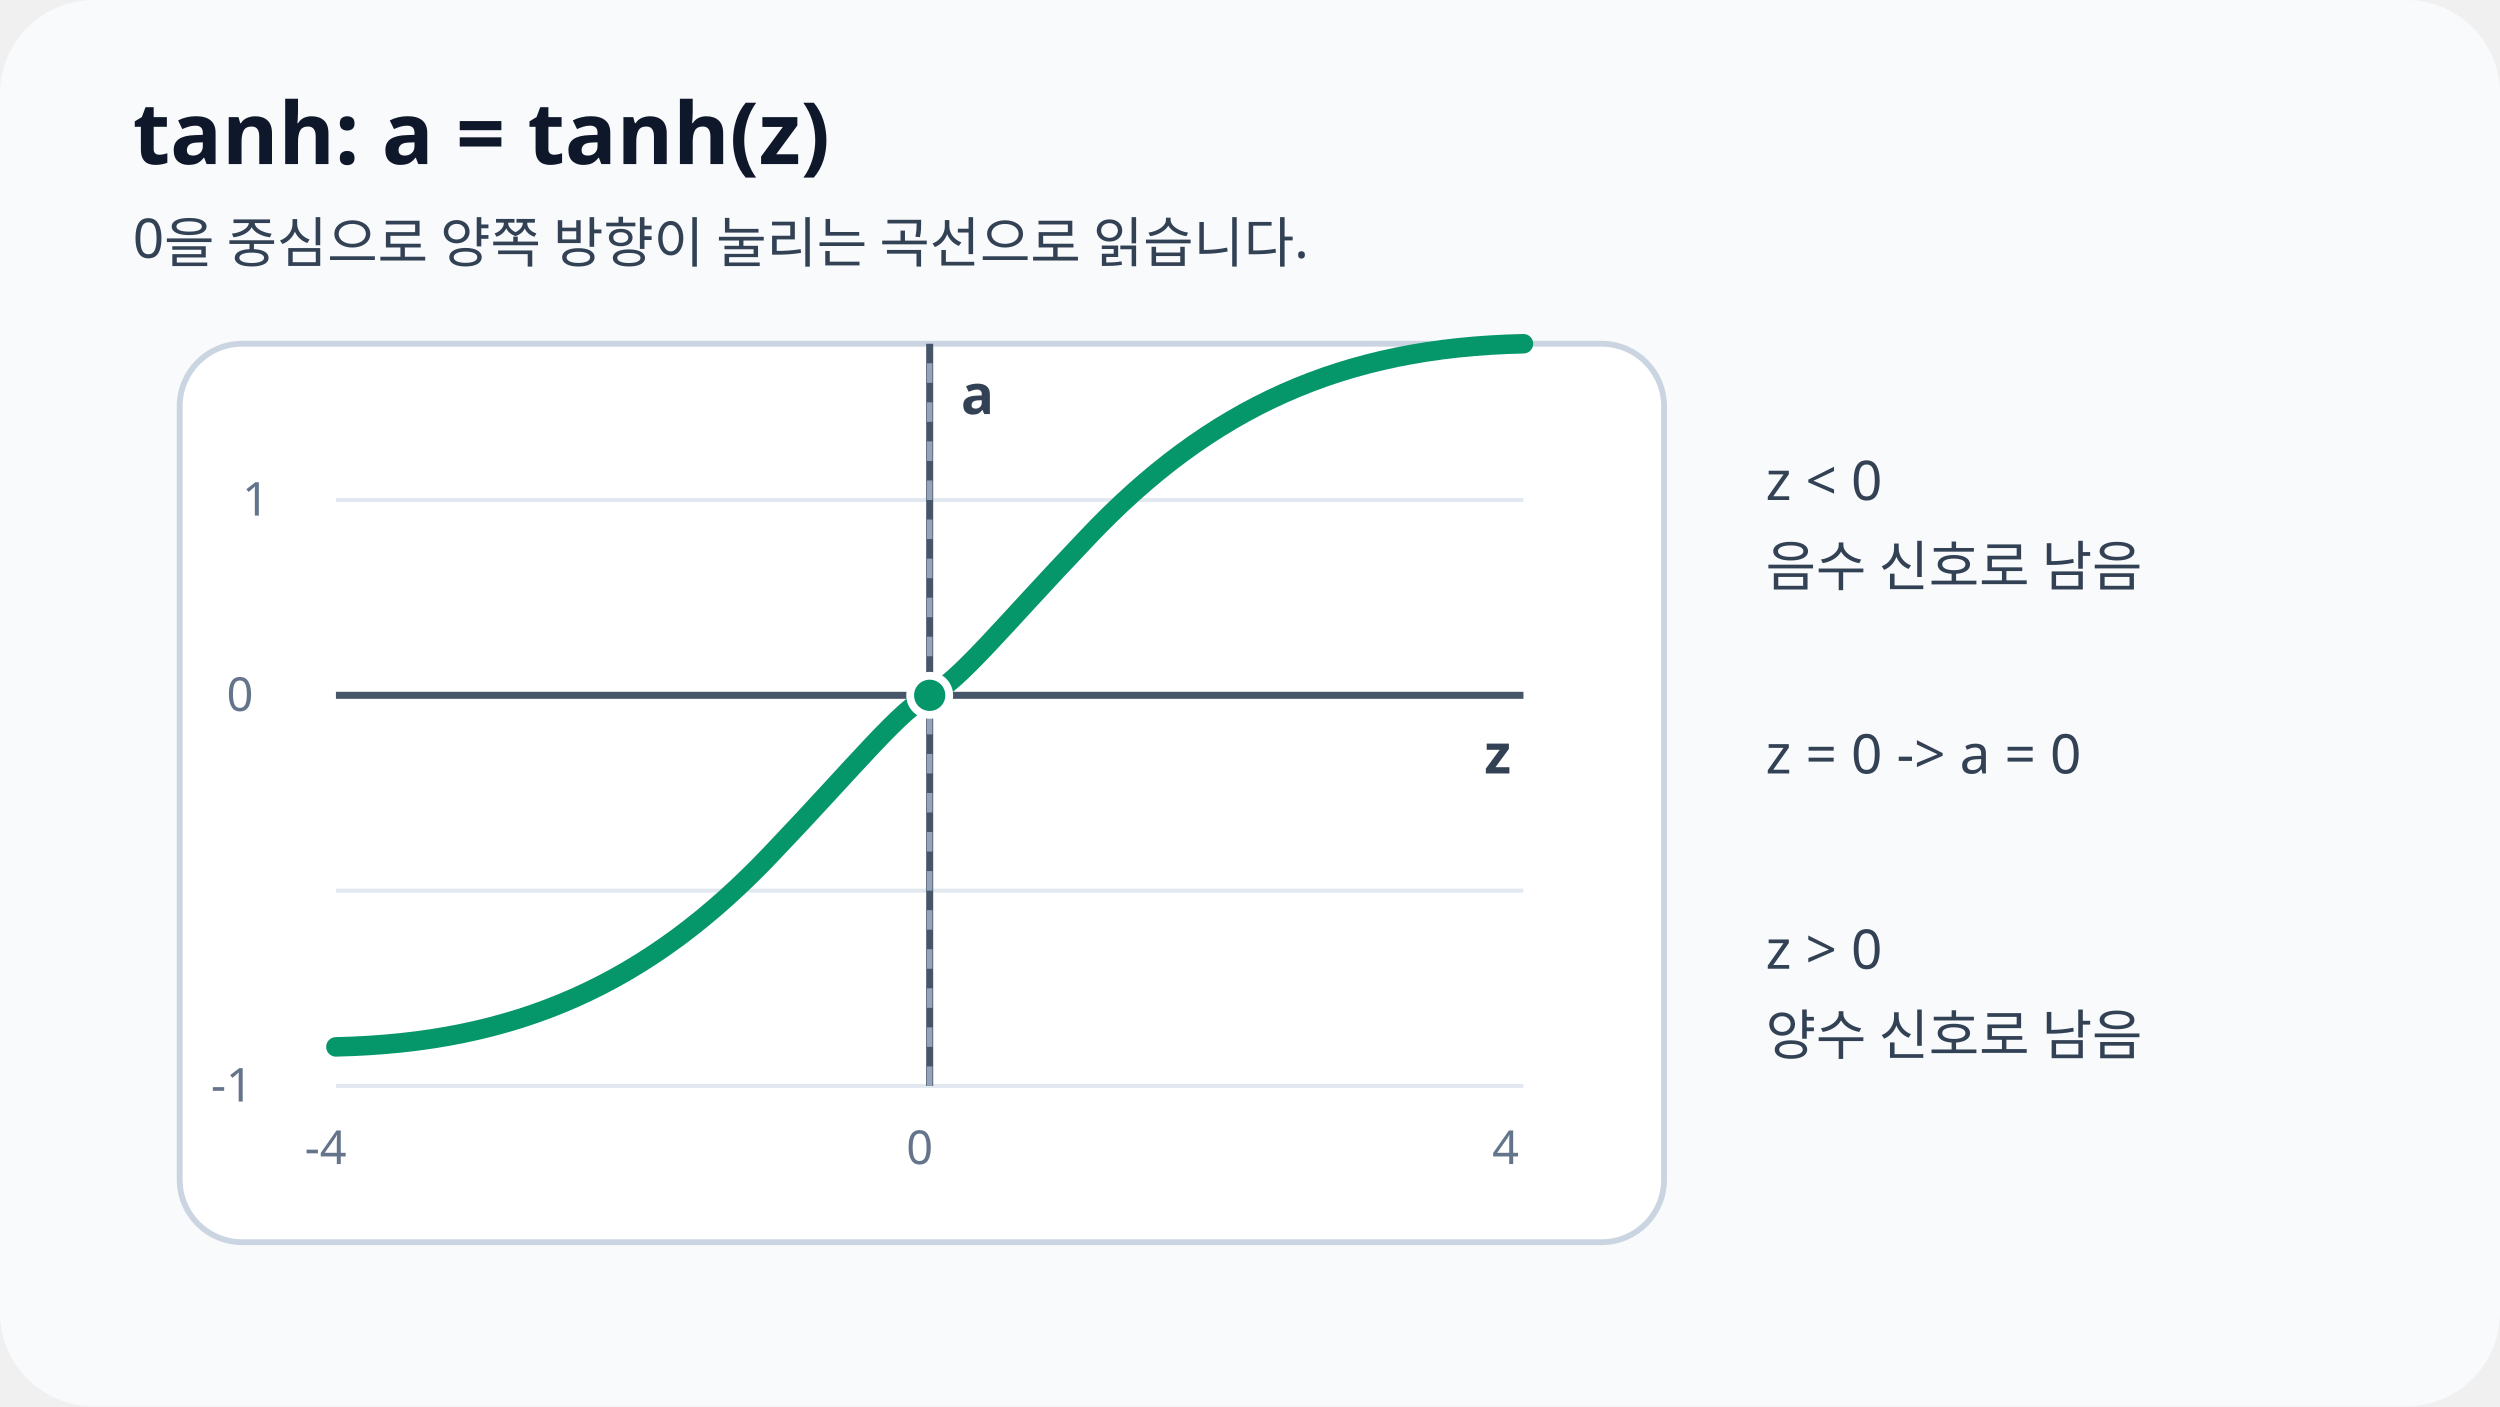
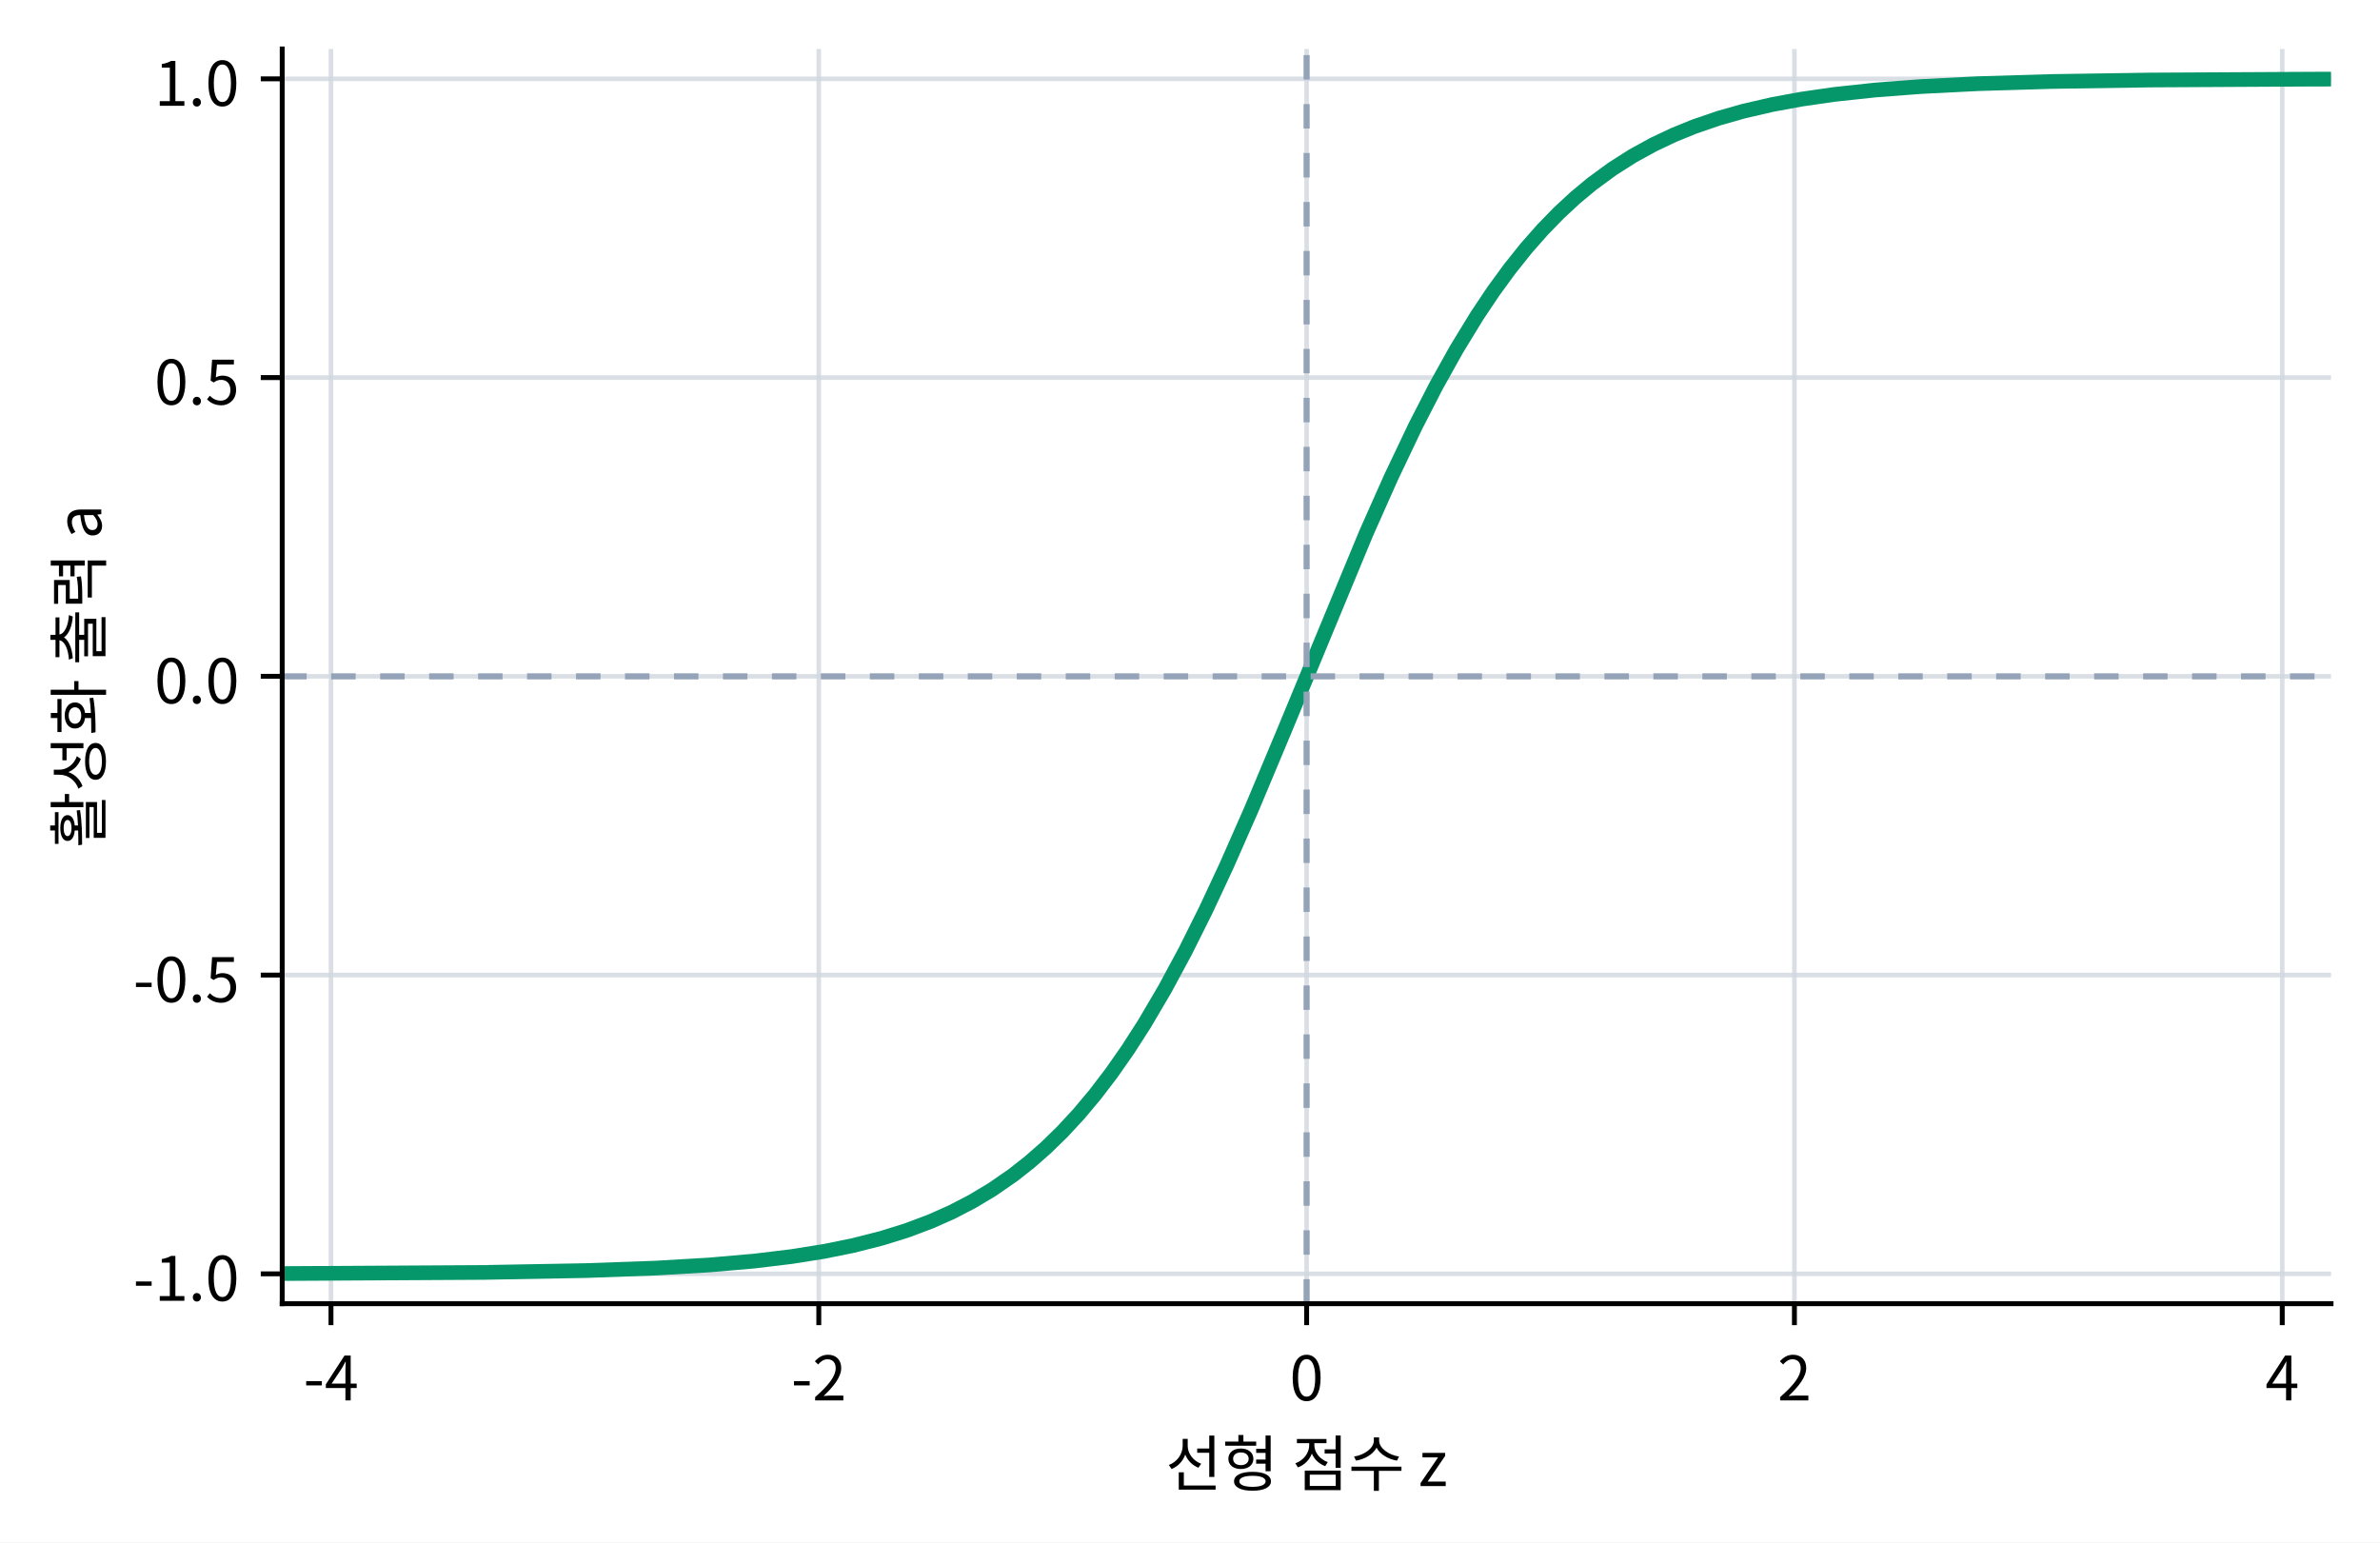
- <svg xmlns="http://www.w3.org/2000/svg" viewBox="0 0 640 360" role="img" aria-labelledby="title desc">
+ <svg xmlns="http://www.w3.org/2000/svg" xmlns:xlink="http://www.w3.org/1999/xlink" width="388.8pt" height="252pt" viewBox="0 0 388.8 252" version="1.1" role="img" aria-labelledby="title desc">
  <defs>
-     <style>.bg{fill:#f8fafc}.panel{fill:#fff;stroke:#cbd5e1;stroke-width:1.5}.grid{stroke:#e2e8f0}.axis{stroke:#475569;stroke-width:1.8}.curve{fill:none;stroke:#059669;stroke-width:5;stroke-linecap:round}.guide{stroke:#94a3b8;stroke-width:1.4;stroke-dasharray:5 5}.title{font:700 22px sans-serif;fill:#0f172a}.text{font:400 14px sans-serif;fill:#334155}.tick{font:12px sans-serif;fill:#64748b}.label{font:700 14px sans-serif;fill:#334155}.point{fill:#059669;stroke:#fff;stroke-width:2}</style>
+     <style type="text/css">*{stroke-linejoin: round; stroke-linecap: butt}</style>
  </defs>
-   <rect class="bg" width="640" height="360" rx="24" />
-   <text class="title" x="34" y="42">tanh: a = tanh(z)</text>
-   <text class="text" x="34" y="66">0을 중심으로 양쪽 방향이 눌리는 곡선으로 읽습니다.</text>
-   <rect class="panel" x="46" y="88" width="380" height="230" rx="16" />
-   <line class="grid" x1="86" y1="278" x2="390" y2="278" />
-   <line class="grid" x1="86" y1="228" x2="390" y2="228" />
-   <line class="grid" x1="86" y1="178" x2="390" y2="178" />
-   <line class="grid" x1="86" y1="128" x2="390" y2="128" />
-   <line class="axis" x1="86" y1="178" x2="390" y2="178" />
-   <line class="axis" x1="238" y1="278" x2="238" y2="88" />
-   <line class="guide" x1="238" y1="278" x2="238" y2="88" />
-   <path class="curve" d="M86 268 C132 267, 166 252, 198 218 C219 196, 231 181, 238 178 C245 175, 257 160, 278 138 C310 104, 344 89, 390 88" />
-   <circle class="point" cx="238" cy="178" r="5" />
-   <text class="tick" x="78" y="298">-4</text>
-   <text class="tick" x="232" y="298">0</text>
-   <text class="tick" x="382" y="298">4</text>
-   <text class="tick" x="54" y="282">-1</text>
-   <text class="tick" x="58" y="182">0</text>
-   <text class="tick" x="62" y="132">1</text>
-   <text class="label" x="380" y="198">z</text>
-   <text class="label" x="246" y="106">a</text>
-   <text class="text" x="452" y="128">z &lt; 0</text>
-   <text class="text" x="452" y="150">음수 신호로 남음</text>
-   <text class="text" x="452" y="198">z = 0 -&gt; a = 0</text>
-   <text class="text" x="452" y="248">z &gt; 0</text>
-   <text class="text" x="452" y="270">양수 신호로 남음</text>
+   <g id="figure_1">
+     <g id="patch_1">
+       <path d="M 0 252  L 388.8 252  L 388.8 0  L 0 0  z " style="fill: #ffffff" />
+     </g>
+     <g id="axes_1">
+       <g id="patch_2">
+         <path d="M 46.1 213  L 380.8 213  L 380.8 8  L 46.1 8  z " style="fill: #ffffff" />
+       </g>
+       <g id="matplotlib.axis_1">
+         <g id="xtick_1">
+           <g id="line2d_1">
+             <path d="M 54.069 213  L 54.069 8  " clip-path="url(#pccedab2aea)" style="fill: none; stroke: #d0d7de; stroke-opacity: 0.8; stroke-width: 0.75; stroke-linecap: square" />
+           </g>
+           <g id="line2d_2">
+             <defs>
+               <path id="mefd60174aa" d="M 0 0  L 0 3.5  " style="stroke: #000000; stroke-width: 0.8" />
+             </defs>
+             <g>
+               <use xlink:href="#mefd60174aa" x="54.069" y="213" style="stroke: #000000; stroke-width: 0.8" />
+             </g>
+           </g>
+           <g id="text_1">
+             <g transform="translate(49.55889 228.8) scale(0.1 -0.1)">
+               <defs>
+                 <path id="NotoSansCJKkr-Regular-e" d="M 294 1568  L 1933 1568  L 1933 2016  L 294 2016  L 294 1568  z " transform="scale(0.015625)" />
+                 <path id="NotoSansCJKkr-Regular-15" d="M 2176 0  L 2726 0  L 2726 1293  L 3354 1293  L 3354 1760  L 2726 1760  L 2726 4691  L 2080 4691  L 128 1677  L 128 1293  L 2176 1293  L 2176 0  z M 2176 1760  L 736 1760  L 1805 3360  C 1939 3590 2067 3827 2182 4051  L 2208 4051  C 2195 3814 2176 3430 2176 3200  L 2176 1760  z " transform="scale(0.015625)" />
+               </defs>
+               <use xlink:href="#NotoSansCJKkr-Regular-e" />
+               <use xlink:href="#NotoSansCJKkr-Regular-15" transform="translate(34.70312 0)" />
+             </g>
+           </g>
+         </g>
+         <g id="xtick_2">
+           <g id="line2d_3">
+             <path d="M 133.76 213  L 133.76 8  " clip-path="url(#pccedab2aea)" style="fill: none; stroke: #d0d7de; stroke-opacity: 0.8; stroke-width: 0.75; stroke-linecap: square" />
+           </g>
+           <g id="line2d_4">
+             <g>
+               <use xlink:href="#mefd60174aa" x="133.76" y="213" style="stroke: #000000; stroke-width: 0.8" />
+             </g>
+           </g>
+           <g id="text_2">
+             <g transform="translate(129.2494 228.8) scale(0.1 -0.1)">
+               <defs>
+                 <path id="NotoSansCJKkr-Regular-13" d="M 282 0  L 3232 0  L 3232 506  L 1933 506  C 1696 506 1408 480 1165 461  C 2266 1504 3008 2458 3008 3398  C 3008 4230 2477 4774 1638 4774  C 1043 4774 634 4506 256 4090  L 595 3757  C 858 4070 1184 4301 1568 4301  C 2150 4301 2432 3910 2432 3373  C 2432 2566 1754 1632 282 346  L 282 0  z " transform="scale(0.015625)" />
+               </defs>
+               <use xlink:href="#NotoSansCJKkr-Regular-e" />
+               <use xlink:href="#NotoSansCJKkr-Regular-13" transform="translate(34.70312 0)" />
+             </g>
+           </g>
+         </g>
+         <g id="xtick_3">
+           <g id="line2d_5">
+             <path d="M 213.45 213  L 213.45 8  " clip-path="url(#pccedab2aea)" style="fill: none; stroke: #d0d7de; stroke-opacity: 0.8; stroke-width: 0.75; stroke-linecap: square" />
+           </g>
+           <g id="line2d_6">
+             <g>
+               <use xlink:href="#mefd60174aa" x="213.45" y="213" style="stroke: #000000; stroke-width: 0.8" />
+             </g>
+           </g>
+           <g id="text_3">
+             <g transform="translate(210.675 228.8) scale(0.1 -0.1)">
+               <defs>
+                 <path id="NotoSansCJKkr-Regular-11" d="M 1779 -83  C 2669 -83 3238 723 3238 2362  C 3238 3987 2669 4774 1779 4774  C 883 4774 320 3987 320 2362  C 320 723 883 -83 1779 -83  z M 1779 390  C 1248 390 883 986 883 2362  C 883 3731 1248 4314 1779 4314  C 2310 4314 2675 3731 2675 2362  C 2675 986 2310 390 1779 390  z " transform="scale(0.015625)" />
+               </defs>
+               <use xlink:href="#NotoSansCJKkr-Regular-11" />
+             </g>
+           </g>
+         </g>
+         <g id="xtick_4">
+           <g id="line2d_7">
+             <path d="M 293.14 213  L 293.14 8  " clip-path="url(#pccedab2aea)" style="fill: none; stroke: #d0d7de; stroke-opacity: 0.8; stroke-width: 0.75; stroke-linecap: square" />
+           </g>
+           <g id="line2d_8">
+             <g>
+               <use xlink:href="#mefd60174aa" x="293.14" y="213" style="stroke: #000000; stroke-width: 0.8" />
+             </g>
+           </g>
+           <g id="text_4">
+             <g transform="translate(290.3655 228.8) scale(0.1 -0.1)">
+               <use xlink:href="#NotoSansCJKkr-Regular-13" />
+             </g>
+           </g>
+         </g>
+         <g id="xtick_5">
+           <g id="line2d_9">
+             <path d="M 372.831 213  L 372.831 8  " clip-path="url(#pccedab2aea)" style="fill: none; stroke: #d0d7de; stroke-opacity: 0.8; stroke-width: 0.75; stroke-linecap: square" />
+           </g>
+           <g id="line2d_10">
+             <g>
+               <use xlink:href="#mefd60174aa" x="372.831" y="213" style="stroke: #000000; stroke-width: 0.8" />
+             </g>
+           </g>
+           <g id="text_5">
+             <g transform="translate(370.056 228.8) scale(0.1 -0.1)">
+               <use xlink:href="#NotoSansCJKkr-Regular-15" />
+             </g>
+           </g>
+         </g>
+         <g id="text_6">
+           <g transform="translate(190.4344 242.8) scale(0.1 -0.1)">
+             <defs>
+               <path id="NotoSansCJKkr-Regular-cf1b" d="M 4550 5286  L 4550 3930  L 3290 3930  L 3290 3488  L 4550 3488  L 4550 960  L 5082 960  L 5082 5286  L 4550 5286  z M 1773 4941  L 1773 4230  C 1773 3341 1190 2528 326 2208  L 608 1786  C 1286 2054 1798 2605 2042 3296  C 2291 2669 2784 2170 3418 1920  L 3706 2336  C 2867 2643 2298 3405 2298 4211  L 2298 4941  L 1773 4941  z M 1363 1440  L 1363 -371  L 5216 -371  L 5216 64  L 1894 64  L 1894 1440  L 1363 1440  z " transform="scale(0.015625)" />
+               <path id="NotoSansCJKkr-Regular-e410" d="M 1965 3930  C 1190 3930 659 3501 659 2854  C 659 2208 1190 1786 1965 1786  C 2739 1786 3277 2208 3277 2854  C 3277 3501 2739 3930 1965 3930  z M 1965 3520  C 2451 3520 2784 3258 2784 2854  C 2784 2451 2451 2189 1965 2189  C 1478 2189 1158 2451 1158 2854  C 1158 3258 1478 3520 1965 3520  z M 3187 1491  C 1984 1491 1254 1126 1254 499  C 1254 -122 1984 -486 3187 -486  C 4384 -486 5114 -122 5114 499  C 5114 1126 4384 1491 3187 1491  z M 3187 1075  C 4038 1075 4557 870 4557 499  C 4557 134 4038 -77 3187 -77  C 2330 -77 1805 134 1805 499  C 1805 870 2330 1075 3187 1075  z M 4550 5293  L 4550 3904  L 3571 3904  L 3571 3469  L 4550 3469  L 4550 2778  L 3565 2778  L 3565 2342  L 4550 2342  L 4550 1555  L 5082 1555  L 5082 5293  L 4550 5293  z M 1709 5344  L 1709 4653  L 326 4653  L 326 4224  L 3571 4224  L 3571 4653  L 2234 4653  L 2234 5344  L 1709 5344  z " transform="scale(0.015625)" />
+               <path id="NotoSansCJKkr-Regular-1" transform="scale(0.015625)" />
+               <path id="NotoSansCJKkr-Regular-d60b" d="M 1325 1619  L 1325 -422  L 5082 -422  L 5082 1619  L 1325 1619  z M 4563 1197  L 4563 13  L 1850 13  L 1850 1197  L 4563 1197  z M 4550 5293  L 4550 3846  L 3405 3846  L 3405 3405  L 4550 3405  L 4550 1907  L 5082 1907  L 5082 5293  L 4550 5293  z M 506 4922  L 506 4486  L 1792 4486  L 1792 4275  C 1792 3456 1197 2682 339 2381  L 614 1958  C 1299 2208 1824 2739 2067 3398  C 2317 2803 2816 2323 3462 2086  L 3731 2509  C 2893 2810 2330 3533 2330 4275  L 2330 4486  L 3597 4486  L 3597 4922  L 506 4922  z " transform="scale(0.015625)" />
+               <path id="NotoSansCJKkr-Regular-d013" d="M 2662 5088  L 2662 4762  C 2662 3942 1645 3245 589 3091  L 800 2662  C 1702 2810 2573 3309 2944 4013  C 3315 3309 4179 2810 5082 2662  L 5293 3091  C 4243 3245 3213 3955 3213 4762  L 3213 5088  L 2662 5088  z M 320 2035  L 320 1594  L 2662 1594  L 2662 -499  L 3187 -499  L 3187 1594  L 5549 1594  L 5549 2035  L 320 2035  z " transform="scale(0.015625)" />
+               <path id="NotoSansCJKkr-Regular-5b" d="M 224 0  L 2854 0  L 2854 474  L 960 474  L 2797 3162  L 2797 3475  L 422 3475  L 422 3002  L 2054 3002  L 224 314  L 224 0  z " transform="scale(0.015625)" />
+             </defs>
+             <use xlink:href="#NotoSansCJKkr-Regular-cf1b" />
+             <use xlink:href="#NotoSansCJKkr-Regular-e410" transform="translate(92 0)" />
+             <use xlink:href="#NotoSansCJKkr-Regular-1" transform="translate(184 0)" />
+             <use xlink:href="#NotoSansCJKkr-Regular-d60b" transform="translate(206.4062 0)" />
+             <use xlink:href="#NotoSansCJKkr-Regular-d013" transform="translate(298.4062 0)" />
+             <use xlink:href="#NotoSansCJKkr-Regular-1" transform="translate(390.4062 0)" />
+             <use xlink:href="#NotoSansCJKkr-Regular-5b" transform="translate(412.8125 0)" />
+           </g>
+         </g>
+       </g>
+       <g id="matplotlib.axis_2">
+         <g id="ytick_1">
+           <g id="line2d_11">
+             <path d="M 46.1 208.119  L 380.8 208.119  " clip-path="url(#pccedab2aea)" style="fill: none; stroke: #d0d7de; stroke-opacity: 0.8; stroke-width: 0.75; stroke-linecap: square" />
+           </g>
+           <g id="line2d_12">
+             <defs>
+               <path id="mf6ccfc3ab0" d="M 0 0  L -3.5 0  " style="stroke: #000000; stroke-width: 0.8" />
+             </defs>
+             <g>
+               <use xlink:href="#mf6ccfc3ab0" x="46.1" y="208.119" style="stroke: #000000; stroke-width: 0.8" />
+             </g>
+           </g>
+           <g id="text_7">
+             <g transform="translate(21.75 212.519) scale(0.1 -0.1)">
+               <defs>
+                 <path id="NotoSansCJKkr-Regular-12" d="M 563 0  L 3136 0  L 3136 486  L 2195 486  L 2195 4691  L 1747 4691  C 1491 4544 1190 4435 774 4358  L 774 3987  L 1613 3987  L 1613 486  L 563 486  L 563 0  z " transform="scale(0.015625)" />
+                 <path id="NotoSansCJKkr-Regular-f" d="M 890 -83  C 1120 -83 1312 96 1312 358  C 1312 627 1120 806 890 806  C 653 806 467 627 467 358  C 467 96 653 -83 890 -83  z " transform="scale(0.015625)" />
+               </defs>
+               <use xlink:href="#NotoSansCJKkr-Regular-e" />
+               <use xlink:href="#NotoSansCJKkr-Regular-12" transform="translate(34.70312 0)" />
+               <use xlink:href="#NotoSansCJKkr-Regular-f" transform="translate(90.20312 0)" />
+               <use xlink:href="#NotoSansCJKkr-Regular-11" transform="translate(118 0)" />
+             </g>
+           </g>
+         </g>
+         <g id="ytick_2">
+           <g id="line2d_13">
+             <path d="M 46.1 159.31  L 380.8 159.31  " clip-path="url(#pccedab2aea)" style="fill: none; stroke: #d0d7de; stroke-opacity: 0.8; stroke-width: 0.75; stroke-linecap: square" />
+           </g>
+           <g id="line2d_14">
+             <g>
+               <use xlink:href="#mf6ccfc3ab0" x="46.1" y="159.31" style="stroke: #000000; stroke-width: 0.8" />
+             </g>
+           </g>
+           <g id="text_8">
+             <g transform="translate(21.75 163.7095) scale(0.1 -0.1)">
+               <defs>
+                 <path id="NotoSansCJKkr-Regular-16" d="M 1677 -83  C 2464 -83 3213 499 3213 1523  C 3213 2560 2573 3021 1798 3021  C 1517 3021 1306 2950 1094 2835  L 1216 4192  L 2982 4192  L 2982 4691  L 704 4691  L 550 2502  L 864 2304  C 1133 2483 1331 2579 1645 2579  C 2234 2579 2618 2182 2618 1510  C 2618 826 2176 403 1619 403  C 1075 403 730 653 467 922  L 173 538  C 493 224 941 -83 1677 -83  z " transform="scale(0.015625)" />
+               </defs>
+               <use xlink:href="#NotoSansCJKkr-Regular-e" />
+               <use xlink:href="#NotoSansCJKkr-Regular-11" transform="translate(34.70312 0)" />
+               <use xlink:href="#NotoSansCJKkr-Regular-f" transform="translate(90.20312 0)" />
+               <use xlink:href="#NotoSansCJKkr-Regular-16" transform="translate(118 0)" />
+             </g>
+           </g>
+         </g>
+         <g id="ytick_3">
+           <g id="line2d_15">
+             <path d="M 46.1 110.5  L 380.8 110.5  " clip-path="url(#pccedab2aea)" style="fill: none; stroke: #d0d7de; stroke-opacity: 0.8; stroke-width: 0.75; stroke-linecap: square" />
+           </g>
+           <g id="line2d_16">
+             <g>
+               <use xlink:href="#mf6ccfc3ab0" x="46.1" y="110.5" style="stroke: #000000; stroke-width: 0.8" />
+             </g>
+           </g>
+           <g id="text_9">
+             <g transform="translate(25.22031 114.9) scale(0.1 -0.1)">
+               <use xlink:href="#NotoSansCJKkr-Regular-11" />
+               <use xlink:href="#NotoSansCJKkr-Regular-f" transform="translate(55.5 0)" />
+               <use xlink:href="#NotoSansCJKkr-Regular-11" transform="translate(83.29688 0)" />
+             </g>
+           </g>
+         </g>
+         <g id="ytick_4">
+           <g id="line2d_17">
+             <path d="M 46.1 61.69  L 380.8 61.69  " clip-path="url(#pccedab2aea)" style="fill: none; stroke: #d0d7de; stroke-opacity: 0.8; stroke-width: 0.75; stroke-linecap: square" />
+           </g>
+           <g id="line2d_18">
+             <g>
+               <use xlink:href="#mf6ccfc3ab0" x="46.1" y="61.69" style="stroke: #000000; stroke-width: 0.8" />
+             </g>
+           </g>
+           <g id="text_10">
+             <g transform="translate(25.22031 66.09048) scale(0.1 -0.1)">
+               <use xlink:href="#NotoSansCJKkr-Regular-11" />
+               <use xlink:href="#NotoSansCJKkr-Regular-f" transform="translate(55.5 0)" />
+               <use xlink:href="#NotoSansCJKkr-Regular-16" transform="translate(83.29688 0)" />
+             </g>
+           </g>
+         </g>
+         <g id="ytick_5">
+           <g id="line2d_19">
+             <path d="M 46.1 12.881  L 380.8 12.881  " clip-path="url(#pccedab2aea)" style="fill: none; stroke: #d0d7de; stroke-opacity: 0.8; stroke-width: 0.75; stroke-linecap: square" />
+           </g>
+           <g id="line2d_20">
+             <g>
+               <use xlink:href="#mf6ccfc3ab0" x="46.1" y="12.881" style="stroke: #000000; stroke-width: 0.8" />
+             </g>
+           </g>
+           <g id="text_11">
+             <g transform="translate(25.22031 17.28095) scale(0.1 -0.1)">
+               <use xlink:href="#NotoSansCJKkr-Regular-12" />
+               <use xlink:href="#NotoSansCJKkr-Regular-f" transform="translate(55.5 0)" />
+               <use xlink:href="#NotoSansCJKkr-Regular-11" transform="translate(83.29688 0)" />
+             </g>
+           </g>
+         </g>
+         <g id="text_12">
+           <g transform="translate(16.55 138.5555) rotate(-90) scale(0.1 -0.1)">
+             <defs>
+               <path id="NotoSansCJKkr-Regular-e457" d="M 2093 3936  C 2611 3936 2938 3782 2938 3533  C 2938 3277 2611 3117 2093 3117  C 1574 3117 1248 3277 1248 3533  C 1248 3782 1574 3936 2093 3936  z M 4275 5293  L 4275 1875  L 4806 1875  L 4806 3366  L 5651 3366  L 5651 3814  L 4806 3814  L 4806 5293  L 4275 5293  z M 1069 -58  L 1069 -435  L 5024 -435  L 5024 -58  L 1594 -58  L 1594 448  L 4806 448  L 4806 1613  L 1056 1613  L 1056 1242  L 4282 1242  L 4282 794  L 1069 794  L 1069 -58  z M 2093 4288  C 1274 4288 742 4006 742 3533  C 742 3098 1165 2829 1837 2778  L 1837 2419  C 1280 2400 749 2400 288 2400  L 352 2010  C 1363 2010 2733 2016 3968 2227  L 3930 2573  C 3430 2502 2893 2464 2362 2438  L 2362 2778  C 3027 2829 3443 3104 3443 3533  C 3443 4006 2912 4288 2093 4288  z M 1837 5344  L 1837 4851  L 435 4851  L 435 4474  L 3757 4474  L 3757 4851  L 2362 4851  L 2362 5344  L 1837 5344  z " transform="scale(0.015625)" />
+               <path id="NotoSansCJKkr-Regular-cf2c" d="M 3174 1696  C 1978 1696 1248 1293 1248 602  C 1248 -90 1978 -486 3174 -486  C 4371 -486 5101 -90 5101 602  C 5101 1293 4371 1696 3174 1696  z M 3174 1274  C 4045 1274 4576 1024 4576 602  C 4576 186 4045 -64 3174 -64  C 2304 -64 1773 186 1773 602  C 1773 1024 2304 1274 3174 1274  z M 1779 4966  L 1779 4371  C 1779 3482 1203 2707 314 2394  L 595 1965  C 1293 2227 1811 2758 2054 3443  C 2304 2842 2790 2374 3430 2138  L 3718 2554  C 2874 2842 2304 3571 2304 4390  L 2304 4966  L 1779 4966  z M 3290 4070  L 3290 3629  L 4550 3629  L 4550 1869  L 5082 1869  L 5082 5293  L 4550 5293  L 4550 4070  L 3290 4070  z " transform="scale(0.015625)" />
+               <path id="NotoSansCJKkr-Regular-e44f" d="M 2086 3411  C 2598 3411 2944 3149 2944 2752  C 2944 2355 2598 2099 2086 2099  C 1568 2099 1222 2355 1222 2752  C 1222 3149 1568 3411 2086 3411  z M 2086 3827  C 1274 3827 723 3398 723 2752  C 723 2182 1152 1786 1818 1702  L 1818 1069  C 1254 1050 710 1050 250 1050  L 333 602  C 1338 602 2694 614 3942 838  L 3904 1229  C 3411 1158 2880 1114 2349 1088  L 2349 1702  C 3008 1779 3450 2176 3450 2752  C 3450 3398 2893 3827 2086 3827  z M 4250 5293  L 4250 -499  L 4781 -499  L 4781 2387  L 5683 2387  L 5683 2835  L 4781 2835  L 4781 5293  L 4250 5293  z M 1818 5280  L 1818 4589  L 352 4589  L 352 4160  L 3808 4160  L 3808 4589  L 2349 4589  L 2349 5280  L 1818 5280  z " transform="scale(0.015625)" />
+               <path id="NotoSansCJKkr-Regular-db97" d="M 966 -26  L 966 -435  L 5050 -435  L 5050 -26  L 1485 -26  L 1485 518  L 4877 518  L 4877 1786  L 3194 1786  L 3194 2317  L 5542 2317  L 5542 2720  L 326 2720  L 326 2317  L 2669 2317  L 2669 1786  L 954 1786  L 954 1389  L 4358 1389  L 4358 896  L 966 896  L 966 -26  z M 858 4787  L 858 4378  L 2630 4378  C 2534 3814 1670 3450 602 3386  L 755 2982  C 1728 3059 2579 3360 2931 3904  C 3290 3360 4141 3059 5107 2982  L 5267 3386  C 4198 3450 3328 3814 3232 4378  L 5018 4378  L 5018 4787  L 3194 4787  L 3194 5325  L 2669 5325  L 2669 4787  L 858 4787  z " transform="scale(0.015625)" />
+               <path id="NotoSansCJKkr-Regular-c620" d="M 1210 1421  L 1210 986  L 4550 986  L 4550 -506  L 5082 -506  L 5082 1421  L 1210 1421  z M 550 4941  L 550 4512  L 2515 4512  L 2515 3712  L 563 3712  L 563 1990  L 973 1990  C 2131 1990 2714 2010 3424 2131  L 3373 2566  C 2707 2445 2150 2419 1088 2419  L 1088 3302  L 3040 3302  L 3040 4941  L 550 4941  z M 3424 3232  L 3424 2797  L 4550 2797  L 4550 1728  L 5082 1728  L 5082 5286  L 4550 5286  L 4550 4429  L 3424 4429  L 3424 4000  L 4550 4000  L 4550 3232  L 3424 3232  z " transform="scale(0.015625)" />
+               <path id="NotoSansCJKkr-Regular-42" d="M 1389 -83  C 1818 -83 2208 141 2541 416  L 2560 416  L 2611 0  L 3091 0  L 3091 2138  C 3091 3002 2739 3565 1888 3565  C 1325 3565 838 3315 525 3110  L 749 2707  C 1024 2893 1389 3078 1792 3078  C 2362 3078 2509 2650 2509 2202  C 1030 2035 378 1658 378 902  C 378 275 806 -83 1389 -83  z M 1555 390  C 1210 390 941 544 941 941  C 941 1389 1338 1677 2509 1811  L 2509 845  C 2170 544 1888 390 1555 390  z " transform="scale(0.015625)" />
+             </defs>
+             <use xlink:href="#NotoSansCJKkr-Regular-e457" />
+             <use xlink:href="#NotoSansCJKkr-Regular-cf2c" transform="translate(92 0)" />
+             <use xlink:href="#NotoSansCJKkr-Regular-e44f" transform="translate(184 0)" />
+             <use xlink:href="#NotoSansCJKkr-Regular-1" transform="translate(276 0)" />
+             <use xlink:href="#NotoSansCJKkr-Regular-db97" transform="translate(298.4062 0)" />
+             <use xlink:href="#NotoSansCJKkr-Regular-c620" transform="translate(390.4062 0)" />
+             <use xlink:href="#NotoSansCJKkr-Regular-1" transform="translate(482.4062 0)" />
+             <use xlink:href="#NotoSansCJKkr-Regular-42" transform="translate(504.8125 0)" />
+           </g>
+         </g>
+       </g>
+       <g id="line2d_21">
+         <path d="M 46.1 208.075  L 78.966 207.891  L 95.735 207.59  L 107.137 207.184  L 115.857 206.674  L 123.235 206.033  L 129.272 205.305  L 134.638 204.452  L 139.333 203.501  L 144.028 202.31  L 148.053 201.056  L 152.077 199.545  L 155.431 198.054  L 158.785 196.32  L 162.138 194.31  L 165.492 191.988  L 168.175 189.879  L 170.858 187.527  L 173.541 184.912  L 176.224 182.014  L 178.907 178.815  L 181.59 175.301  L 184.273 171.458  L 186.956 167.279  L 190.309 161.576  L 193.663 155.349  L 197.017 148.623  L 200.371 141.441  L 204.395 132.31  L 209.761 119.512  L 223.176 87.135  L 227.2 78.089  L 231.225 69.629  L 234.578 63.098  L 237.932 57.079  L 241.286 51.589  L 243.969 47.579  L 246.652 43.902  L 249.335 40.547  L 252.018 37.501  L 254.701 34.746  L 257.384 32.265  L 260.067 30.037  L 263.42 27.579  L 266.774 25.449  L 270.128 23.609  L 273.481 22.024  L 276.835 20.664  L 280.86 19.287  L 284.884 18.147  L 289.579 17.065  L 294.274 16.202  L 299.64 15.428  L 306.348 14.707  L 313.726 14.145  L 323.116 13.672  L 335.19 13.313  L 351.287 13.074  L 377.446 12.933  L 380.8 12.925  L 380.8 12.925  " clip-path="url(#pccedab2aea)" style="fill: none; stroke: #059669; stroke-width: 2.4; stroke-linecap: square" />
+       </g>
+       <g id="line2d_22">
+         <path d="M 213.45 213  L 213.45 8  " clip-path="url(#pccedab2aea)" style="fill: none; stroke-dasharray: 4,4; stroke-dashoffset: 0; stroke: #94a3b8" />
+       </g>
+       <g id="line2d_23">
+         <path d="M 46.1 110.5  L 380.8 110.5  " clip-path="url(#pccedab2aea)" style="fill: none; stroke-dasharray: 4,4; stroke-dashoffset: 0; stroke: #94a3b8" />
+       </g>
+       <g id="patch_3">
+         <path d="M 46.1 213  L 46.1 8  " style="fill: none; stroke: #000000; stroke-width: 0.8; stroke-linejoin: miter; stroke-linecap: square" />
+       </g>
+       <g id="patch_4">
+         <path d="M 46.1 213  L 380.8 213  " style="fill: none; stroke: #000000; stroke-width: 0.8; stroke-linejoin: miter; stroke-linecap: square" />
+       </g>
+     </g>
+   </g>
+   <defs>
+     <clipPath id="pccedab2aea">
+       <rect x="46.1" y="8" width="334.7" height="205" />
+     </clipPath>
+   </defs>
</svg>
